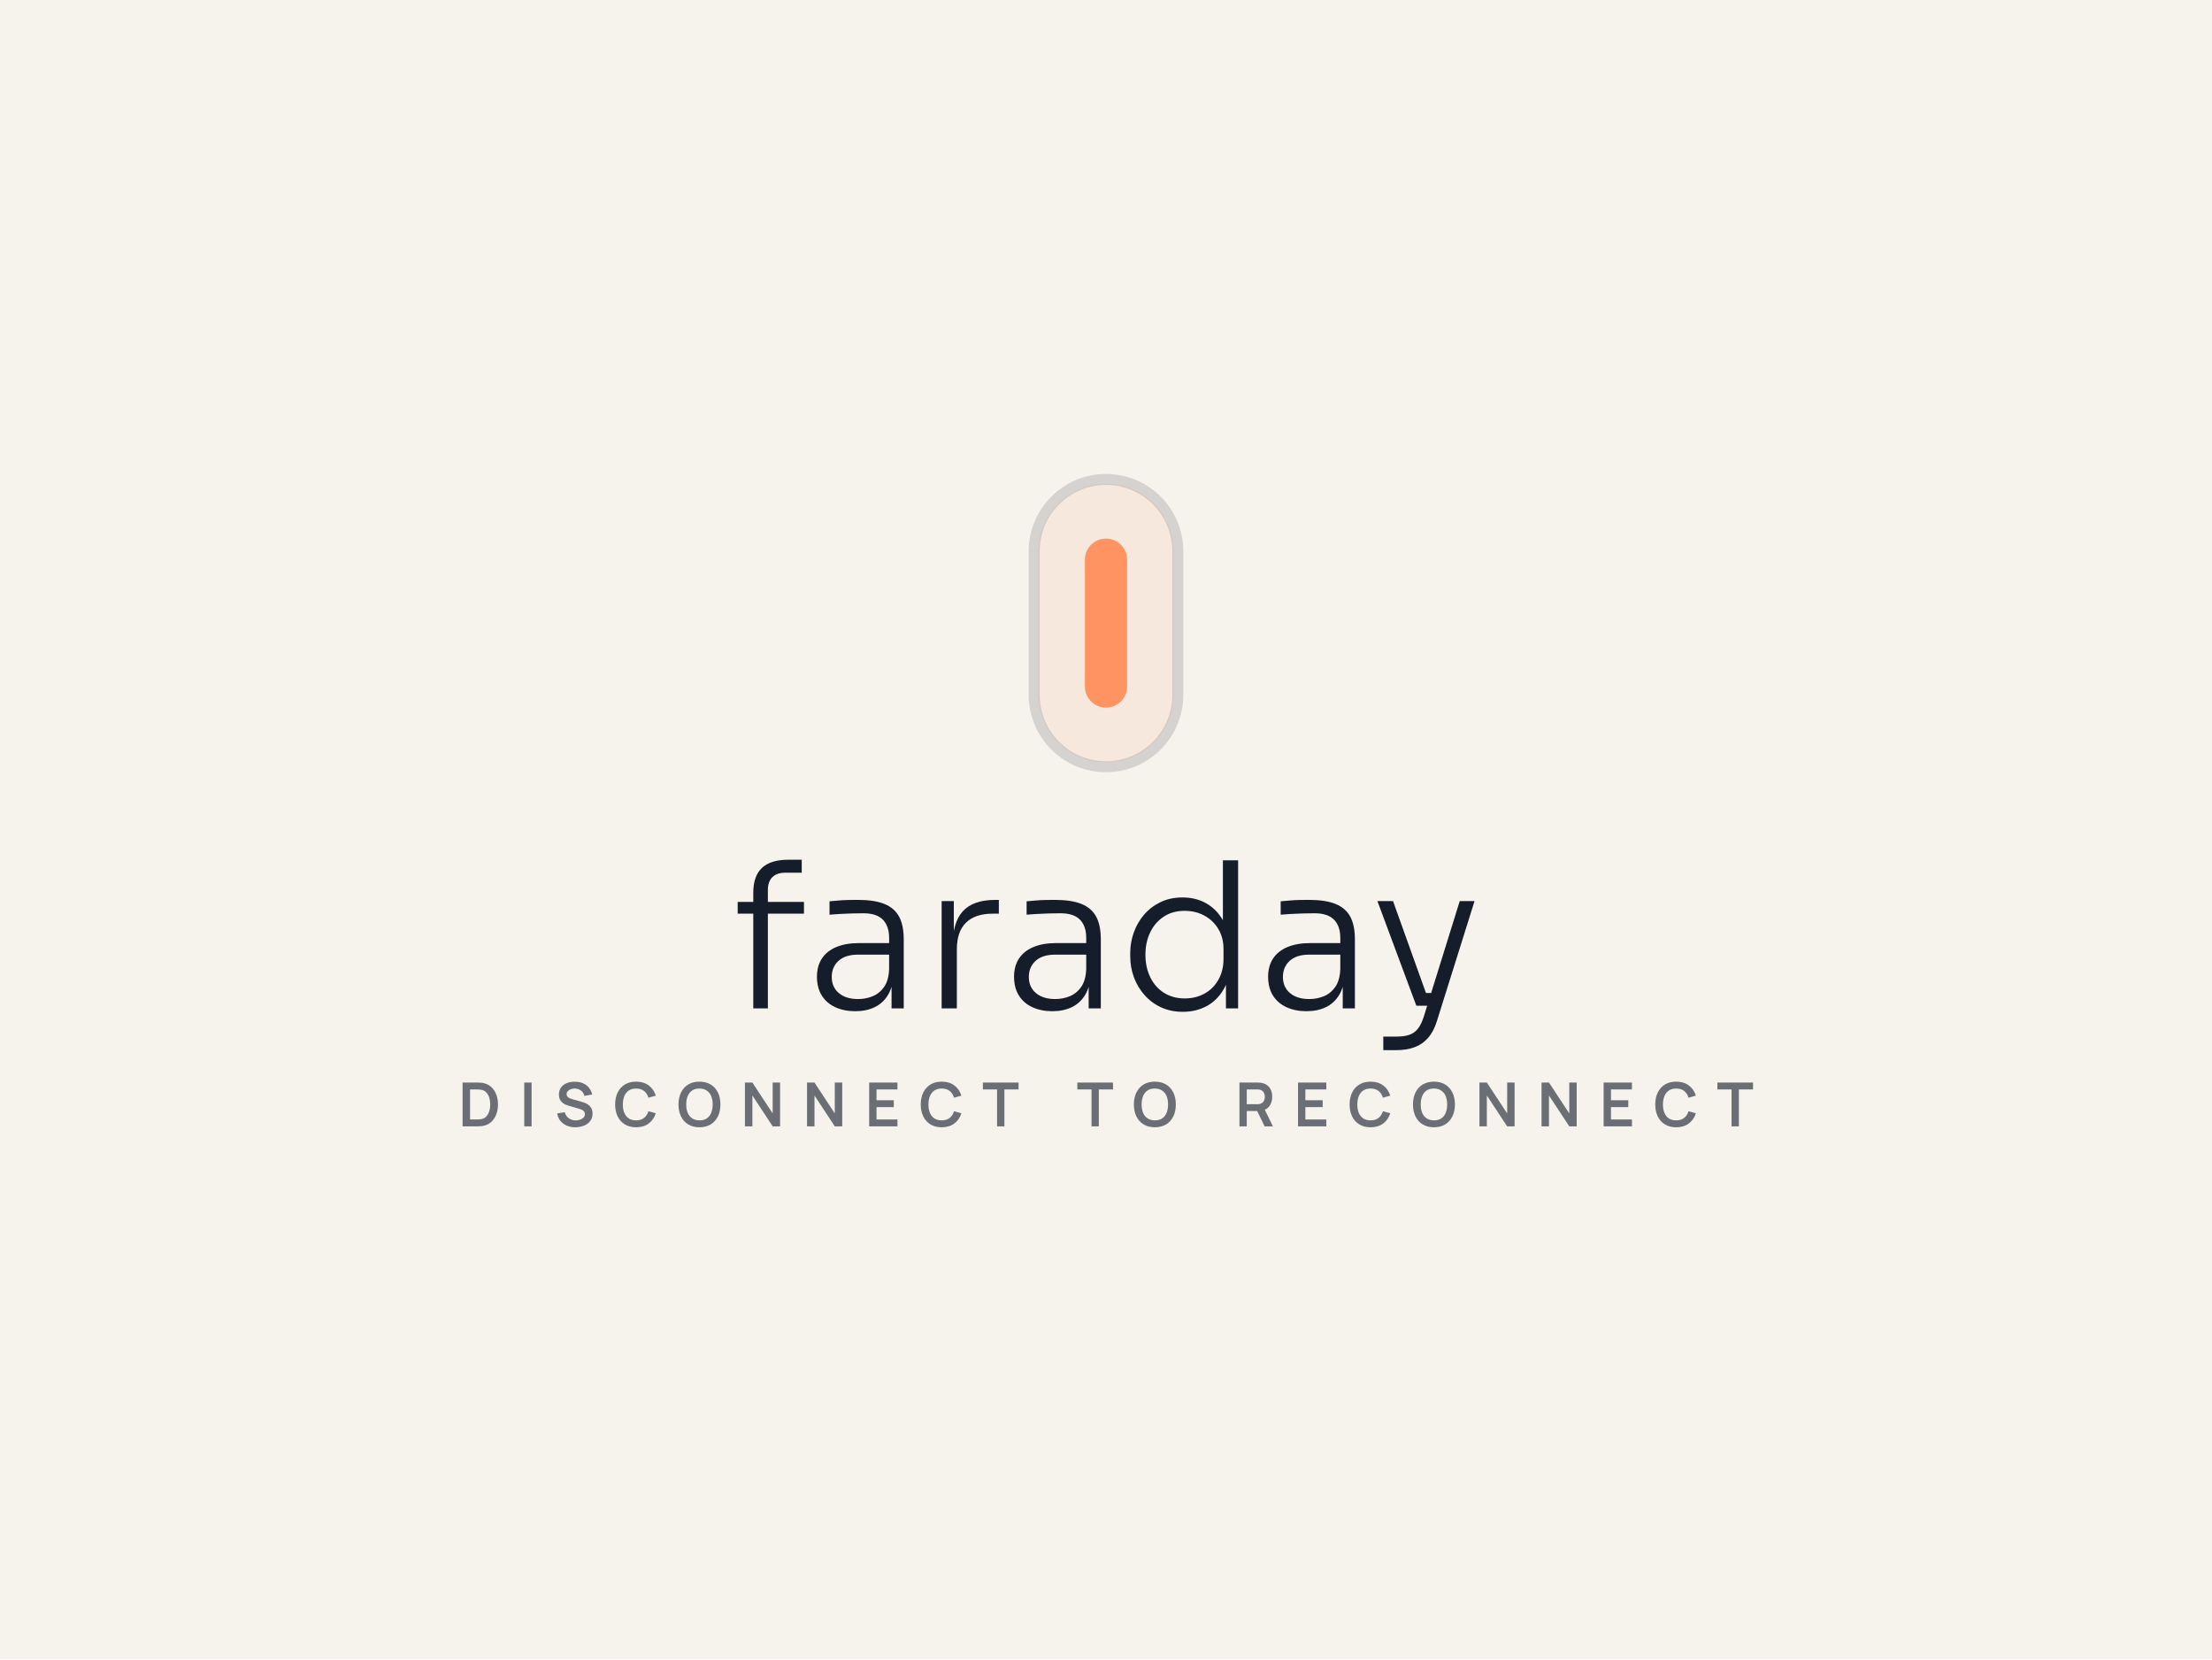
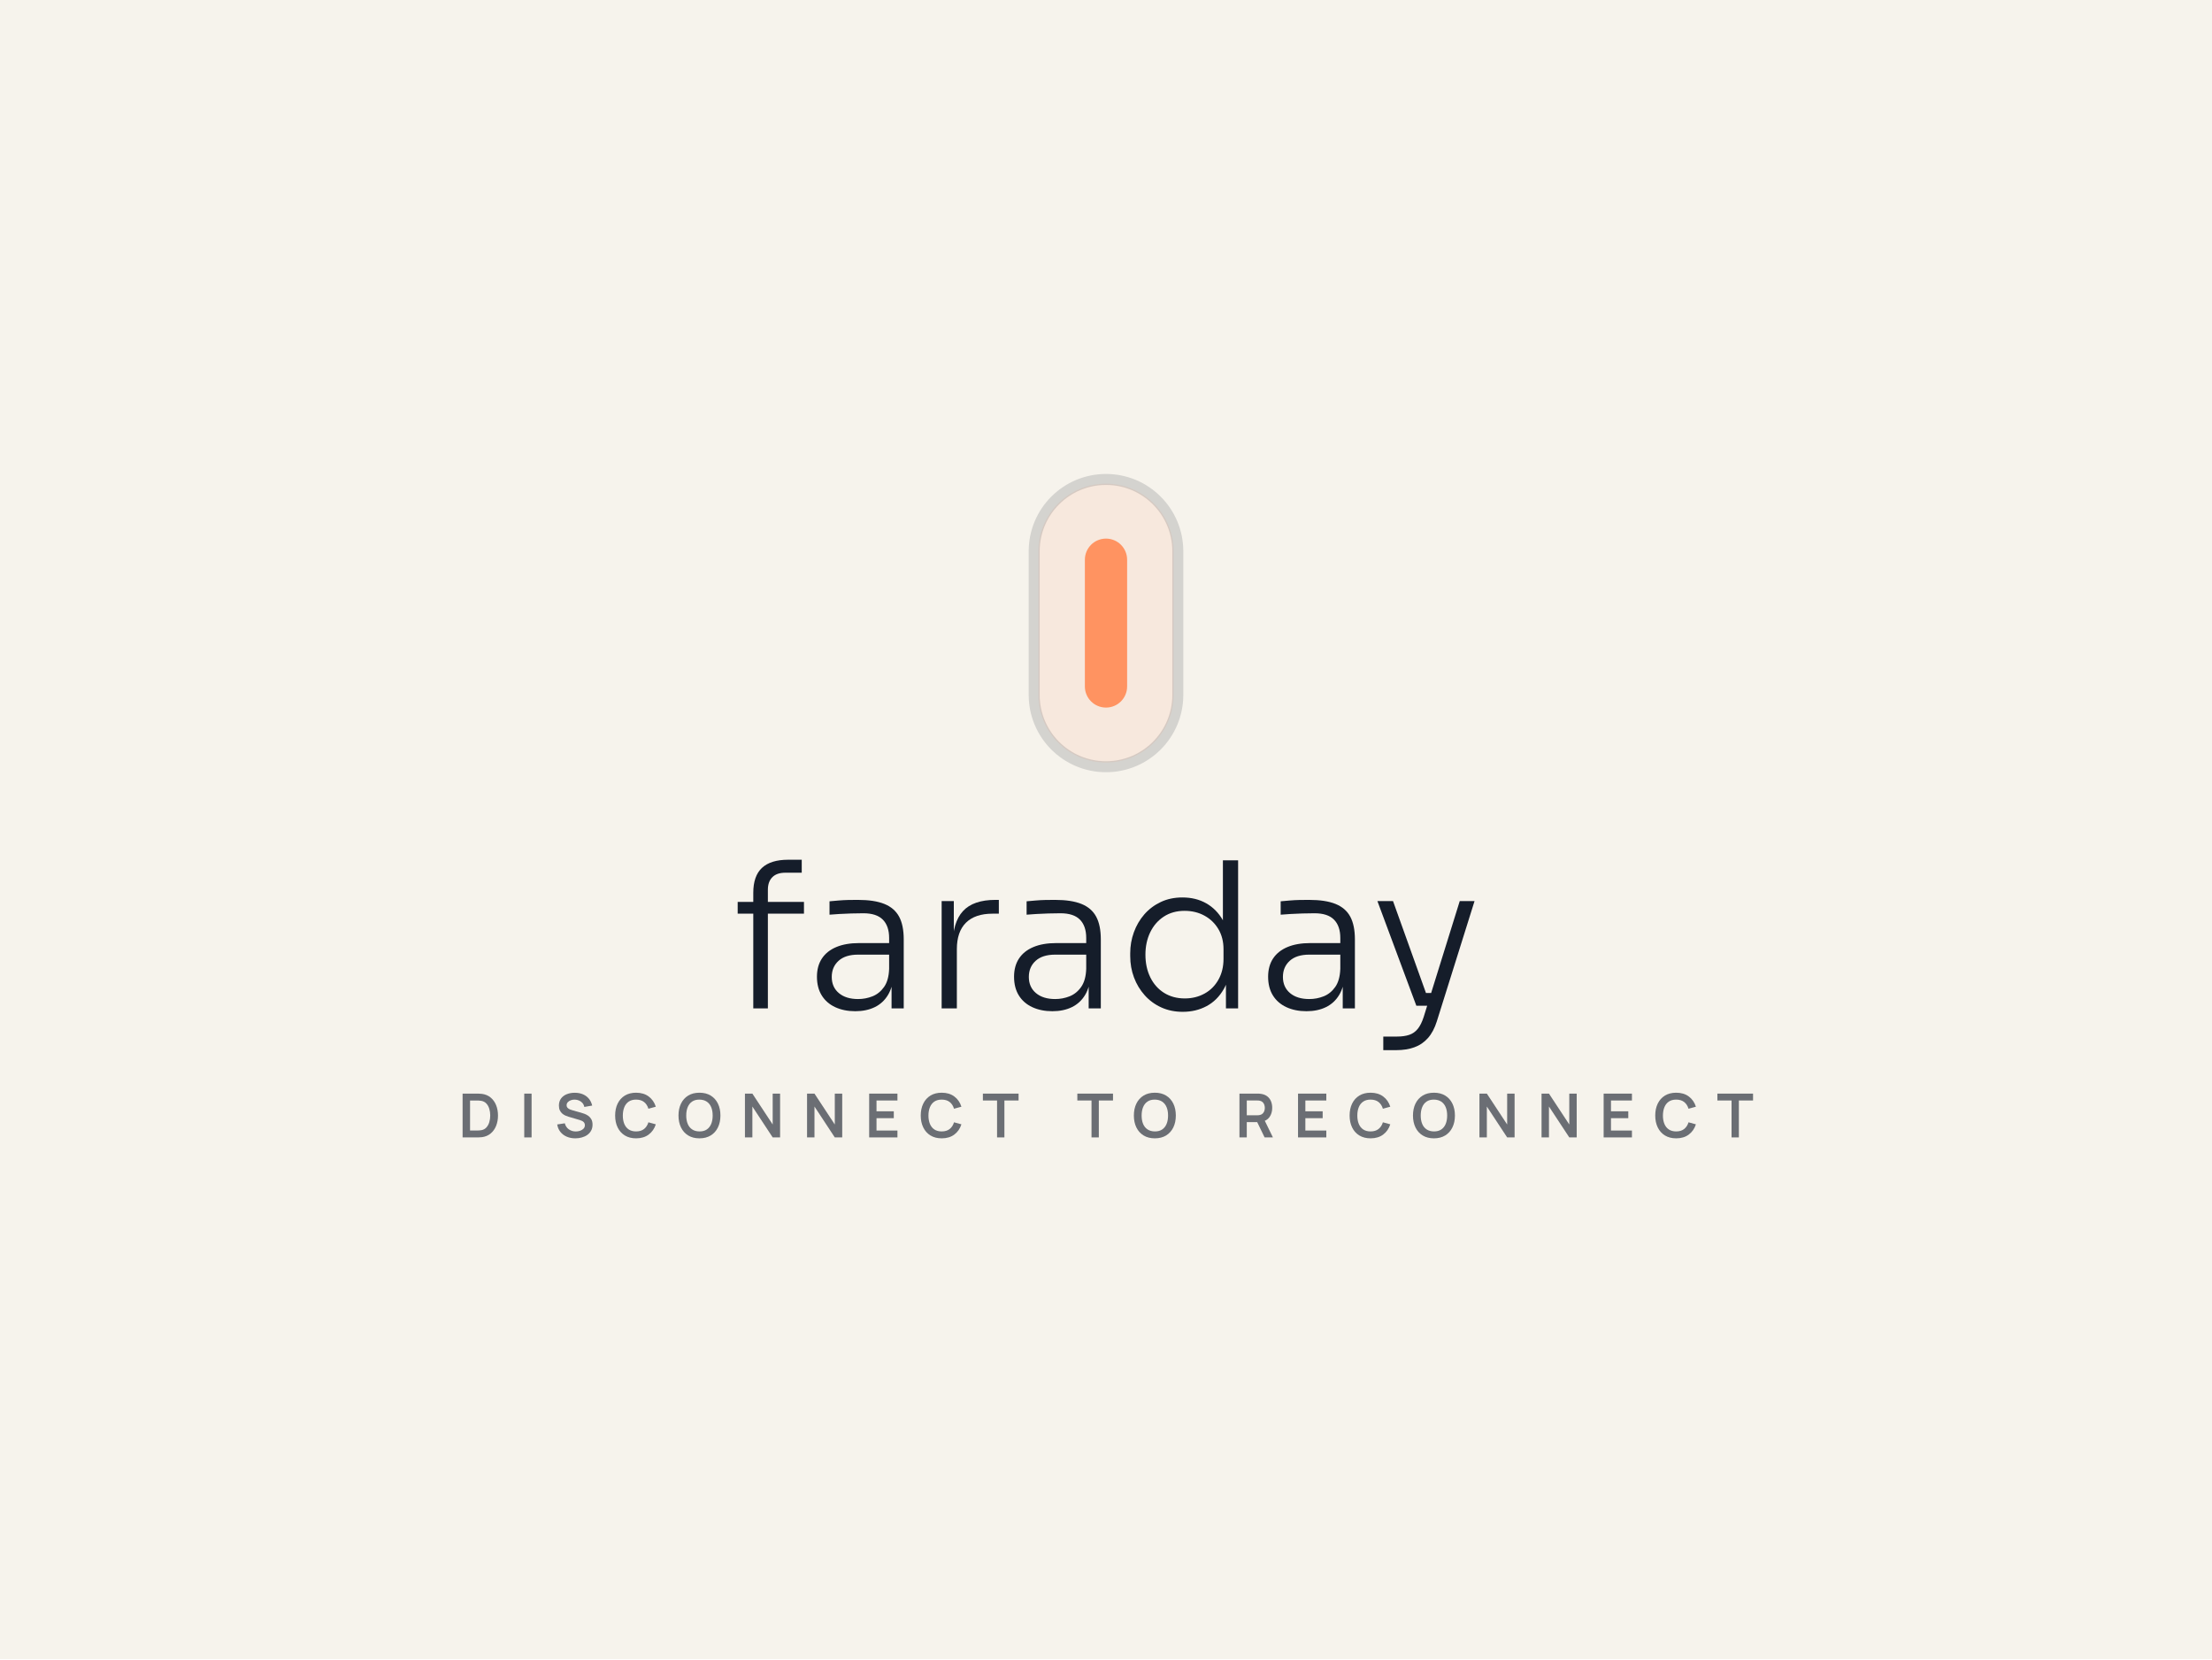
<svg xmlns="http://www.w3.org/2000/svg" width="1200" height="900" viewBox="0 0 1200 900" fill="none">
  <rect width="1200" height="900" fill="#F6F3EC" />
  <g transform="translate(490 228) scale(2.291667)">
    <rect width="96" height="96" rx="26" fill="#F6F3EC" />
    <rect class="led-aura" x="32" y="15" width="32" height="66" rx="16" fill="#FF9361" opacity="0.11" />
    <rect x="31" y="14" width="34" height="68" rx="17" stroke="rgba(21,29,42,.15)" stroke-width="2.6" />
    <rect x="43" y="28" width="10" height="40" rx="5" fill="#FF9361" />
  </g>
  <path d="M416.57 547L408.65 547L408.65 484.30Q408.65 475.17 413.38 470.77Q418.12 466.37 427.57 466.37L427.57 466.37L434.94 466.37L434.94 473.41L426.03 473.41Q421.41 473.41 419.00 475.83Q416.57 478.25 416.57 482.65L416.57 482.65L416.57 547ZM436.15 495.63L400.19 495.63L400.19 489.25L436.15 489.25L436.15 495.63Z" fill="#151D2A" opacity="1" />
  <path d="M490.27 547L483.67 547L483.67 529.51L482.35 529.51L482.35 508.83Q482.35 502.34 478.94 498.88Q475.53 495.41 468.38 495.41L468.38 495.41Q465.08 495.41 461.73 495.52Q458.38 495.63 455.35 495.80Q452.32 495.96 450.01 496.18L450.01 496.18L450.01 488.92Q452.44 488.70 454.96 488.48Q457.50 488.26 460.19 488.20Q462.88 488.15 465.41 488.15L465.41 488.15Q474.32 488.15 479.77 490.35Q485.21 492.55 487.75 497.23Q490.27 501.90 490.27 509.60L490.27 509.60L490.27 547ZM463.98 548.54L463.98 548.54Q457.82 548.54 453.09 546.34Q448.36 544.14 445.78 539.96Q443.19 535.78 443.19 529.84L443.19 529.84Q443.19 524.01 445.89 519.94Q448.58 515.87 453.70 513.73Q458.81 511.58 466.07 511.58L466.07 511.58L483.13 511.58L483.13 517.85L465.52 517.85Q458.59 517.85 454.91 521.21Q451.22 524.56 451.22 529.95L451.22 529.95Q451.22 535.45 455.07 538.70Q458.92 541.94 465.52 541.94L465.52 541.94Q469.59 541.94 473.33 540.46Q477.07 538.97 479.60 535.39Q482.13 531.82 482.35 525.55L482.35 525.55L484.77 528.96Q484.33 535.45 481.69 539.79Q479.05 544.14 474.54 546.34Q470.03 548.54 463.98 548.54Z" fill="#151D2A" opacity="1" />
  <path d="M519.09 547L510.84 547L510.84 488.81L517.44 488.81L517.44 513.12L516.78 513.12Q516.78 500.36 522.39 494.25Q528.00 488.15 540.00 488.15L540.00 488.15L541.87 488.15L541.87 495.63L538.45 495.63Q529.00 495.63 524.04 500.52Q519.09 505.42 519.09 514.88L519.09 514.88L519.09 547Z" fill="#151D2A" opacity="1" />
  <path d="M597.19 547L590.60 547L590.60 529.51L589.27 529.51L589.27 508.83Q589.27 502.34 585.87 498.88Q582.46 495.41 575.30 495.41L575.30 495.41Q572.00 495.41 568.65 495.52Q565.29 495.63 562.27 495.80Q559.25 495.96 556.93 496.18L556.93 496.18L556.93 488.92Q559.36 488.70 561.88 488.48Q564.41 488.26 567.11 488.20Q569.80 488.15 572.34 488.15L572.34 488.15Q581.25 488.15 586.69 490.35Q592.13 492.55 594.66 497.23Q597.19 501.90 597.19 509.60L597.19 509.60L597.19 547ZM570.90 548.54L570.90 548.54Q564.75 548.54 560.01 546.34Q555.28 544.14 552.70 539.96Q550.12 535.78 550.12 529.84L550.12 529.84Q550.12 524.01 552.81 519.94Q555.50 515.87 560.62 513.73Q565.74 511.58 573.00 511.58L573.00 511.58L590.04 511.58L590.04 517.85L572.45 517.85Q565.51 517.85 561.83 521.21Q558.14 524.56 558.14 529.95L558.14 529.95Q558.14 535.45 562.00 538.70Q565.85 541.94 572.45 541.94L572.45 541.94Q576.51 541.94 580.25 540.46Q584.00 538.97 586.52 535.39Q589.05 531.82 589.27 525.55L589.27 525.55L591.69 528.96Q591.25 535.45 588.62 539.79Q585.98 544.14 581.47 546.34Q576.96 548.54 570.90 548.54Z" fill="#151D2A" opacity="1" />
  <path d="M641.63 548.87L641.63 548.87Q635.25 548.87 630.03 546.50Q624.81 544.14 621.01 539.90Q617.22 535.67 615.18 530.23Q613.14 524.78 613.14 518.62L613.14 518.62L613.14 517.08Q613.14 511.14 615.13 505.69Q617.11 500.25 620.79 496.01Q624.48 491.78 629.70 489.31Q634.93 486.83 641.42 486.83L641.42 486.83Q648.79 486.83 654.39 490.02Q660.00 493.21 663.42 499.20Q666.83 505.20 667.05 513.89L667.05 513.89L663.42 507.07L663.42 466.70L671.67 466.70L671.67 547L665.07 547L665.07 521.15L667.71 521.15Q667.49 530.28 663.91 536.50Q660.34 542.71 654.56 545.79Q648.79 548.87 641.63 548.87ZM642.74 541.61L642.74 541.61Q648.68 541.61 653.46 538.97Q658.25 536.33 661.00 531.43Q663.75 526.54 663.75 520.16L663.75 520.16L663.75 514.88Q663.75 508.72 661.00 504.05Q658.25 499.37 653.46 496.73Q648.68 494.09 642.63 494.09L642.63 494.09Q636.13 494.09 631.35 497.23Q626.57 500.36 623.98 505.75Q621.39 511.14 621.39 517.85L621.39 517.85Q621.39 524.78 624.04 530.17Q626.68 535.56 631.51 538.59Q636.36 541.61 642.74 541.61Z" fill="#151D2A" opacity="1" />
  <path d="M735.03 547L728.43 547L728.43 529.51L727.11 529.51L727.11 508.83Q727.11 502.34 723.70 498.88Q720.29 495.41 713.13 495.41L713.13 495.41Q709.84 495.41 706.48 495.52Q703.13 495.63 700.10 495.80Q697.08 495.96 694.76 496.18L694.76 496.18L694.76 488.92Q697.19 488.70 699.72 488.48Q702.25 488.26 704.94 488.20Q707.63 488.15 710.17 488.15L710.17 488.15Q719.08 488.15 724.52 490.35Q729.97 492.55 732.50 497.23Q735.03 501.90 735.03 509.60L735.03 509.60L735.03 547ZM708.74 548.54L708.74 548.54Q702.58 548.54 697.85 546.34Q693.12 544.14 690.53 539.96Q687.95 535.78 687.95 529.84L687.95 529.84Q687.95 524.01 690.64 519.94Q693.34 515.87 698.45 513.73Q703.57 511.58 710.83 511.58L710.83 511.58L727.88 511.58L727.88 517.85L710.28 517.85Q703.35 517.85 699.66 521.21Q695.98 524.56 695.98 529.95L695.98 529.95Q695.98 535.45 699.83 538.70Q703.68 541.94 710.28 541.94L710.28 541.94Q714.35 541.94 718.09 540.46Q721.83 538.97 724.36 535.39Q726.88 531.82 727.11 525.55L727.11 525.55L729.53 528.96Q729.09 535.45 726.45 539.79Q723.81 544.14 719.30 546.34Q714.79 548.54 708.74 548.54Z" fill="#151D2A" opacity="1" />
  <path d="M757.47 569.66L750.43 569.66L750.43 562.29L757.91 562.29Q761.76 562.29 764.51 561.36Q767.26 560.42 769.13 558.11Q771.00 555.80 772.32 551.73L772.32 551.73L791.90 488.81L799.93 488.81L779.47 554.04Q777.71 559.65 774.63 563.12Q771.55 566.58 767.26 568.12Q762.97 569.66 757.47 569.66L757.47 569.66ZM779.80 545.57L769.35 545.57L769.35 538.64L779.80 538.64L779.80 545.57ZM776.06 545.57L768.36 545.57L747.24 488.81L755.71 488.81L776.06 545.57Z" fill="#151D2A" opacity="1" />
-   <path d="M258.53 611L250.96 611L250.96 587.24L258.53 587.24Q258.83 587.24 259.71 587.26Q260.59 587.27 261.42 587.37L261.42 587.37Q264.24 587.74 266.19 589.38Q268.15 591.02 269.16 593.56Q270.16 596.10 270.16 599.12L270.16 599.12Q270.16 602.14 269.16 604.68Q268.15 607.22 266.19 608.86Q264.24 610.50 261.42 610.87L261.42 610.87Q260.61 610.97 259.72 610.98Q258.83 611 258.53 611L258.53 611ZM255.00 590.99L255.00 607.25L258.53 607.25Q259.02 607.25 259.79 607.22Q260.56 607.19 261.15 607.07L261.15 607.07Q262.84 606.76 263.89 605.57Q264.95 604.38 265.45 602.68Q265.95 600.98 265.95 599.12L265.95 599.12Q265.95 597.19 265.44 595.49Q264.93 593.79 263.87 592.64Q262.80 591.48 261.15 591.17L261.15 591.17Q260.56 591.03 259.79 591.01Q259.02 590.99 258.53 590.99L258.53 590.99L255.00 590.99Z" fill="#151D2A" opacity="0.62" />
-   <path d="M288.38 611L284.40 611L284.40 587.24L288.38 587.24L288.38 611Z" fill="#151D2A" opacity="0.62" />
-   <path d="M312.12 611.50L312.12 611.50Q309.52 611.50 307.43 610.59Q305.34 609.68 304.00 607.99Q302.65 606.30 302.29 603.97L302.29 603.97L306.41 603.34Q306.94 605.46 308.58 606.61Q310.23 607.77 312.37 607.77L312.37 607.77Q313.64 607.77 314.76 607.37Q315.89 606.97 316.59 606.22Q317.29 605.46 317.29 604.35L317.29 604.35Q317.29 603.86 317.12 603.43Q316.96 603.01 316.64 602.68Q316.31 602.35 315.81 602.08Q315.31 601.81 314.65 601.61L314.65 601.61L308.51 599.80Q307.72 599.57 306.80 599.18Q305.89 598.79 305.07 598.11Q304.25 597.42 303.73 596.36Q303.21 595.29 303.21 593.72L303.21 593.72Q303.21 591.43 304.38 589.87Q305.54 588.31 307.51 587.54Q309.48 586.76 311.89 586.78L311.89 586.78Q314.33 586.79 316.25 587.61Q318.16 588.43 319.45 589.98Q320.74 591.53 321.26 593.72L321.26 593.72L316.99 594.47Q316.73 593.21 315.98 592.33Q315.23 591.45 314.14 590.99Q313.06 590.52 311.84 590.49L311.84 590.49Q310.66 590.47 309.64 590.85Q308.63 591.22 308.01 591.91Q307.39 592.60 307.39 593.53L307.39 593.53Q307.39 594.40 307.92 594.95Q308.44 595.51 309.23 595.83Q310.01 596.15 310.82 596.36L310.82 596.36L315.08 597.55Q315.95 597.78 317.04 598.18Q318.13 598.58 319.14 599.28Q320.14 599.99 320.79 601.15Q321.45 602.30 321.45 604.09L321.45 604.09Q321.45 605.93 320.68 607.33Q319.91 608.72 318.61 609.65Q317.30 610.57 315.63 611.03Q313.96 611.50 312.12 611.50Z" fill="#151D2A" opacity="0.62" />
-   <path d="M345.08 611.50L345.08 611.50Q341.51 611.50 338.97 609.94Q336.43 608.38 335.07 605.59Q333.71 602.80 333.71 599.12L333.71 599.12Q333.71 595.44 335.07 592.65Q336.43 589.86 338.97 588.30Q341.51 586.75 345.08 586.75L345.08 586.75Q349.18 586.75 351.92 588.80Q354.66 590.85 355.77 594.34L355.77 594.34L351.76 595.44Q351.06 593.11 349.40 591.80Q347.73 590.49 345.08 590.49L345.08 590.49Q342.68 590.49 341.09 591.56Q339.50 592.64 338.70 594.57Q337.90 596.51 337.88 599.12L337.88 599.12Q337.88 601.73 338.68 603.67Q339.48 605.60 341.08 606.68Q342.68 607.75 345.08 607.75L345.08 607.75Q347.73 607.75 349.40 606.43Q351.06 605.11 351.76 602.80L351.76 602.80L355.77 603.90Q354.66 607.39 351.92 609.44Q349.18 611.50 345.08 611.50Z" fill="#151D2A" opacity="0.62" />
-   <path d="M379.45 611.50L379.45 611.50Q375.88 611.50 373.34 609.94Q370.80 608.38 369.44 605.59Q368.08 602.80 368.08 599.12L368.08 599.12Q368.08 595.44 369.44 592.65Q370.80 589.86 373.34 588.30Q375.88 586.75 379.45 586.75L379.45 586.75Q383.01 586.75 385.56 588.30Q388.11 589.86 389.47 592.65Q390.83 595.44 390.83 599.12L390.83 599.12Q390.83 602.80 389.47 605.59Q388.11 608.38 385.56 609.94Q383.01 611.50 379.45 611.50ZM379.45 607.75L379.45 607.75Q381.84 607.77 383.43 606.69Q385.02 605.62 385.82 603.67Q386.62 601.73 386.62 599.12L386.62 599.12Q386.62 596.51 385.82 594.59Q385.02 592.67 383.43 591.60Q381.84 590.52 379.45 590.49L379.45 590.49Q377.05 590.47 375.47 591.55Q373.89 592.62 373.08 594.57Q372.28 596.51 372.28 599.12L372.28 599.12Q372.28 601.73 373.08 603.65Q373.87 605.57 375.46 606.64Q377.05 607.72 379.45 607.75Z" fill="#151D2A" opacity="0.62" />
-   <path d="M408.16 611L404.13 611L404.13 587.24L408.16 587.24L419.18 603.99L419.18 587.24L423.20 587.24L423.20 611L419.18 611L408.16 594.25L408.16 611Z" fill="#151D2A" opacity="0.62" />
-   <path d="M441.85 611L437.82 611L437.82 587.24L441.85 587.24L452.87 603.99L452.87 587.24L456.90 587.24L456.90 611L452.87 611L441.85 594.25L441.85 611Z" fill="#151D2A" opacity="0.62" />
-   <path d="M486.86 611L471.52 611L471.52 587.24L486.86 587.24L486.86 590.97L475.50 590.97L475.50 596.83L484.88 596.83L484.88 600.56L475.50 600.56L475.50 607.27L486.86 607.27L486.86 611Z" fill="#151D2A" opacity="0.62" />
-   <path d="M510.87 611.50L510.87 611.50Q507.31 611.50 504.77 609.94Q502.23 608.38 500.87 605.59Q499.50 602.80 499.50 599.12L499.50 599.12Q499.50 595.44 500.87 592.65Q502.23 589.86 504.77 588.30Q507.31 586.75 510.87 586.75L510.87 586.75Q514.98 586.75 517.72 588.80Q520.46 590.85 521.56 594.34L521.56 594.34L517.55 595.44Q516.86 593.11 515.20 591.80Q513.53 590.49 510.87 590.49L510.87 590.49Q508.48 590.49 506.89 591.56Q505.30 592.64 504.50 594.57Q503.69 596.51 503.68 599.12L503.68 599.12Q503.68 601.73 504.48 603.67Q505.28 605.60 506.88 606.68Q508.48 607.75 510.87 607.75L510.87 607.75Q513.53 607.75 515.20 606.43Q516.86 605.11 517.55 602.80L517.55 602.80L521.56 603.90Q520.46 607.39 517.72 609.44Q514.98 611.50 510.87 611.50Z" fill="#151D2A" opacity="0.62" />
-   <path d="M544.88 611L540.90 611L540.90 590.97L533.21 590.97L533.21 587.24L552.57 587.24L552.57 590.97L544.88 590.97L544.88 611Z" fill="#151D2A" opacity="0.62" />
-   <path d="M596.11 611L592.14 611L592.14 590.97L584.45 590.97L584.45 587.24L603.80 587.24L603.80 590.97L596.11 590.97L596.11 611Z" fill="#151D2A" opacity="0.62" />
-   <path d="M626.49 611.50L626.49 611.50Q622.93 611.50 620.39 609.94Q617.85 608.38 616.48 605.59Q615.12 602.80 615.12 599.12L615.12 599.12Q615.12 595.44 616.48 592.65Q617.85 589.86 620.39 588.30Q622.93 586.75 626.49 586.75L626.49 586.75Q630.06 586.75 632.61 588.30Q635.15 589.86 636.52 592.65Q637.88 595.44 637.88 599.12L637.88 599.12Q637.88 602.80 636.52 605.59Q635.15 608.38 632.61 609.94Q630.06 611.50 626.49 611.50ZM626.49 607.75L626.49 607.75Q628.88 607.77 630.48 606.69Q632.07 605.62 632.87 603.67Q633.67 601.73 633.67 599.12L633.67 599.12Q633.67 596.51 632.87 594.59Q632.07 592.67 630.48 591.60Q628.88 590.52 626.49 590.49L626.49 590.49Q624.10 590.47 622.52 591.55Q620.93 592.62 620.13 594.57Q619.33 596.51 619.33 599.12L619.33 599.12Q619.33 601.73 620.12 603.65Q620.91 605.57 622.51 606.64Q624.10 607.72 626.49 607.75Z" fill="#151D2A" opacity="0.62" />
-   <path d="M676.37 611L672.40 611L672.40 587.24L682.21 587.24Q682.56 587.24 683.11 587.26Q683.65 587.29 684.11 587.37L684.11 587.37Q686.17 587.69 687.52 588.74Q688.86 589.80 689.52 591.41Q690.17 593.01 690.17 594.98L690.17 594.98Q690.17 597.88 688.70 599.97Q687.23 602.06 684.19 602.55L684.19 602.55L682.49 602.70L676.37 602.70L676.37 611ZM690.55 611L686.04 611L681.36 601.33L685.40 600.44L690.55 611ZM676.37 590.97L676.37 598.99L682.05 598.99Q682.38 598.99 682.79 598.96Q683.20 598.92 683.55 598.82L683.55 598.82Q684.54 598.58 685.11 597.95Q685.68 597.32 685.92 596.53Q686.16 595.74 686.16 594.98L686.16 594.98Q686.16 594.22 685.92 593.42Q685.68 592.62 685.11 591.99Q684.54 591.37 683.55 591.12L683.55 591.12Q683.20 591.02 682.79 590.99Q682.38 590.97 682.05 590.97L682.05 590.97L676.37 590.97Z" fill="#151D2A" opacity="0.62" />
-   <path d="M719.52 611L704.18 611L704.18 587.24L719.52 587.24L719.52 590.97L708.15 590.97L708.15 596.83L717.54 596.83L717.54 600.56L708.15 600.56L708.15 607.27L719.52 607.27L719.52 611Z" fill="#151D2A" opacity="0.62" />
-   <path d="M743.53 611.50L743.53 611.50Q739.97 611.50 737.43 609.94Q734.88 608.38 733.52 605.59Q732.16 602.80 732.16 599.12L732.16 599.12Q732.16 595.44 733.52 592.65Q734.88 589.86 737.43 588.30Q739.97 586.75 743.53 586.75L743.53 586.75Q747.64 586.75 750.38 588.80Q753.12 590.85 754.22 594.34L754.22 594.34L750.21 595.44Q749.52 593.11 747.85 591.80Q746.19 590.49 743.53 590.49L743.53 590.49Q741.14 590.49 739.55 591.56Q737.95 592.64 737.15 594.57Q736.35 596.51 736.34 599.12L736.34 599.12Q736.34 601.73 737.14 603.67Q737.94 605.60 739.54 606.68Q741.14 607.75 743.53 607.75L743.53 607.75Q746.19 607.75 747.85 606.43Q749.52 605.11 750.21 602.80L750.21 602.80L754.22 603.90Q753.12 607.39 750.38 609.44Q747.64 611.50 743.53 611.50Z" fill="#151D2A" opacity="0.62" />
-   <path d="M777.90 611.50L777.90 611.50Q774.34 611.50 771.80 609.94Q769.25 608.38 767.89 605.59Q766.53 602.80 766.53 599.12L766.53 599.12Q766.53 595.44 767.89 592.65Q769.25 589.86 771.80 588.30Q774.34 586.75 777.90 586.75L777.90 586.75Q781.46 586.75 784.01 588.30Q786.56 589.86 787.92 592.65Q789.29 595.44 789.29 599.12L789.29 599.12Q789.29 602.80 787.92 605.59Q786.56 608.38 784.01 609.94Q781.46 611.50 777.90 611.50ZM777.90 607.75L777.90 607.75Q780.29 607.77 781.89 606.69Q783.48 605.62 784.28 603.67Q785.08 601.73 785.08 599.12L785.08 599.12Q785.08 596.51 784.28 594.59Q783.48 592.67 781.89 591.60Q780.29 590.52 777.90 590.49L777.90 590.49Q775.51 590.47 773.92 591.55Q772.34 592.62 771.54 594.57Q770.74 596.51 770.74 599.12L770.74 599.12Q770.74 601.73 771.53 603.65Q772.32 605.57 773.92 606.64Q775.51 607.72 777.90 607.75Z" fill="#151D2A" opacity="0.62" />
-   <path d="M806.61 611L802.59 611L802.59 587.24L806.61 587.24L817.63 603.99L817.63 587.24L821.66 587.24L821.66 611L817.63 611L806.61 594.25L806.61 611Z" fill="#151D2A" opacity="0.62" />
-   <path d="M840.31 611L836.28 611L836.28 587.24L840.31 587.24L851.33 603.99L851.33 587.24L855.35 587.24L855.35 611L851.33 611L840.31 594.25L840.31 611Z" fill="#151D2A" opacity="0.62" />
-   <path d="M885.32 611L869.97 611L869.97 587.24L885.32 587.24L885.32 590.97L873.95 590.97L873.95 596.83L883.34 596.83L883.34 600.56L873.95 600.56L873.95 607.27L885.32 607.27L885.32 611Z" fill="#151D2A" opacity="0.62" />
-   <path d="M909.33 611.50L909.33 611.50Q905.76 611.50 903.22 609.94Q900.68 608.38 899.32 605.59Q897.96 602.80 897.96 599.12L897.96 599.12Q897.96 595.44 899.32 592.65Q900.68 589.86 903.22 588.30Q905.76 586.75 909.33 586.75L909.33 586.75Q913.44 586.75 916.17 588.80Q918.91 590.85 920.02 594.34L920.02 594.34L916.01 595.44Q915.32 593.11 913.65 591.80Q911.98 590.49 909.33 590.49L909.33 590.49Q906.93 590.49 905.34 591.56Q903.75 592.64 902.95 594.57Q902.15 596.51 902.13 599.12L902.13 599.12Q902.13 601.73 902.93 603.67Q903.73 605.60 905.33 606.68Q906.93 607.75 909.33 607.75L909.33 607.75Q911.98 607.75 913.65 606.43Q915.32 605.11 916.01 602.80L916.01 602.80L920.02 603.90Q918.91 607.39 916.17 609.44Q913.44 611.50 909.33 611.50Z" fill="#151D2A" opacity="0.62" />
-   <path d="M943.33 611L939.36 611L939.36 590.97L931.67 590.97L931.67 587.24L951.02 587.24L951.02 590.97L943.33 590.97L943.33 611Z" fill="#151D2A" opacity="0.62" />
+   <path d="M258.53 617L250.96 617L250.96 593.24L258.53 593.24Q258.83 593.24 259.71 593.26Q260.59 593.27 261.42 593.37L261.42 593.37Q264.24 593.74 266.19 595.38Q268.15 597.02 269.16 599.56Q270.16 602.10 270.16 605.12L270.16 605.12Q270.16 608.14 269.16 610.68Q268.15 613.22 266.19 614.86Q264.24 616.50 261.42 616.87L261.42 616.87Q260.61 616.97 259.72 616.98Q258.83 617 258.53 617L258.53 617ZM255.00 596.99L255.00 613.25L258.53 613.25Q259.02 613.25 259.79 613.22Q260.56 613.19 261.15 613.07L261.15 613.07Q262.84 612.76 263.89 611.57Q264.95 610.38 265.45 608.68Q265.95 606.98 265.95 605.12L265.95 605.12Q265.95 603.19 265.44 601.49Q264.93 599.79 263.87 598.64Q262.80 597.48 261.15 597.17L261.15 597.17Q260.56 597.03 259.79 597.01Q259.02 596.99 258.53 596.99L258.53 596.99L255.00 596.99Z" fill="#151D2A" opacity="0.62" />
+   <path d="M288.38 617L284.40 617L284.40 593.24L288.38 593.24L288.38 617Z" fill="#151D2A" opacity="0.62" />
+   <path d="M312.12 617.50L312.12 617.50Q309.52 617.50 307.43 616.59Q305.34 615.68 304.00 613.99Q302.65 612.30 302.29 609.97L302.29 609.97L306.41 609.34Q306.94 611.46 308.58 612.61Q310.23 613.77 312.37 613.77L312.37 613.77Q313.64 613.77 314.76 613.37Q315.89 612.97 316.59 612.22Q317.29 611.46 317.29 610.35L317.29 610.35Q317.29 609.86 317.12 609.43Q316.96 609.01 316.64 608.68Q316.31 608.35 315.81 608.08Q315.31 607.81 314.65 607.61L314.65 607.61L308.51 605.80Q307.72 605.57 306.80 605.18Q305.89 604.79 305.07 604.11Q304.25 603.42 303.73 602.36Q303.21 601.29 303.21 599.72L303.21 599.72Q303.21 597.43 304.38 595.87Q305.54 594.31 307.51 593.54Q309.48 592.76 311.89 592.78L311.89 592.78Q314.33 592.79 316.25 593.61Q318.16 594.43 319.45 595.98Q320.74 597.53 321.26 599.72L321.26 599.72L316.99 600.47Q316.73 599.21 315.98 598.33Q315.23 597.45 314.14 596.99Q313.06 596.52 311.84 596.49L311.84 596.49Q310.66 596.47 309.64 596.85Q308.63 597.22 308.01 597.91Q307.39 598.60 307.39 599.53L307.39 599.53Q307.39 600.40 307.92 600.95Q308.44 601.51 309.23 601.83Q310.01 602.15 310.82 602.36L310.82 602.36L315.08 603.55Q315.95 603.78 317.04 604.18Q318.13 604.58 319.14 605.28Q320.14 605.99 320.79 607.15Q321.45 608.30 321.45 610.09L321.45 610.09Q321.45 611.93 320.68 613.33Q319.91 614.72 318.61 615.65Q317.30 616.57 315.63 617.03Q313.96 617.50 312.12 617.50Z" fill="#151D2A" opacity="0.62" />
+   <path d="M345.08 617.50L345.08 617.50Q341.51 617.50 338.97 615.94Q336.43 614.38 335.07 611.59Q333.71 608.80 333.71 605.12L333.71 605.12Q333.71 601.44 335.07 598.65Q336.43 595.86 338.97 594.30Q341.51 592.75 345.08 592.75L345.08 592.75Q349.18 592.75 351.92 594.80Q354.66 596.85 355.77 600.34L355.77 600.34L351.76 601.44Q351.06 599.11 349.40 597.80Q347.73 596.49 345.08 596.49L345.08 596.49Q342.68 596.49 341.09 597.56Q339.50 598.64 338.70 600.57Q337.90 602.51 337.88 605.12L337.88 605.12Q337.88 607.73 338.68 609.67Q339.48 611.60 341.08 612.68Q342.68 613.75 345.08 613.75L345.08 613.75Q347.73 613.75 349.40 612.43Q351.06 611.11 351.76 608.80L351.76 608.80L355.77 609.90Q354.66 613.39 351.92 615.44Q349.18 617.50 345.08 617.50Z" fill="#151D2A" opacity="0.62" />
+   <path d="M379.45 617.50L379.45 617.50Q375.88 617.50 373.34 615.94Q370.80 614.38 369.44 611.59Q368.08 608.80 368.08 605.12L368.08 605.12Q368.08 601.44 369.44 598.65Q370.80 595.86 373.34 594.30Q375.88 592.75 379.45 592.75L379.45 592.75Q383.01 592.75 385.56 594.30Q388.11 595.86 389.47 598.65Q390.83 601.44 390.83 605.12L390.83 605.12Q390.83 608.80 389.47 611.59Q388.11 614.38 385.56 615.94Q383.01 617.50 379.45 617.50ZM379.45 613.75L379.45 613.75Q381.84 613.77 383.43 612.69Q385.02 611.62 385.82 609.67Q386.62 607.73 386.62 605.12L386.62 605.12Q386.62 602.51 385.82 600.59Q385.02 598.67 383.43 597.60Q381.84 596.52 379.45 596.49L379.45 596.49Q377.05 596.47 375.47 597.55Q373.89 598.62 373.08 600.57Q372.28 602.51 372.28 605.12L372.28 605.12Q372.28 607.73 373.08 609.65Q373.87 611.57 375.46 612.64Q377.05 613.72 379.45 613.75Z" fill="#151D2A" opacity="0.62" />
+   <path d="M408.16 617L404.13 617L404.13 593.24L408.16 593.24L419.18 609.99L419.18 593.24L423.20 593.24L423.20 617L419.18 617L408.16 600.25L408.16 617Z" fill="#151D2A" opacity="0.62" />
+   <path d="M441.85 617L437.82 617L437.82 593.24L441.85 593.24L452.87 609.99L452.87 593.24L456.90 593.24L456.90 617L452.87 617L441.85 600.25L441.85 617Z" fill="#151D2A" opacity="0.62" />
+   <path d="M486.86 617L471.52 617L471.52 593.24L486.86 593.24L486.86 596.97L475.50 596.97L475.50 602.83L484.88 602.83L484.88 606.56L475.50 606.56L475.50 613.27L486.86 613.27L486.86 617Z" fill="#151D2A" opacity="0.62" />
+   <path d="M510.87 617.50L510.87 617.50Q507.31 617.50 504.77 615.94Q502.23 614.38 500.87 611.59Q499.50 608.80 499.50 605.12L499.50 605.12Q499.50 601.44 500.87 598.65Q502.23 595.86 504.77 594.30Q507.31 592.75 510.87 592.75L510.87 592.75Q514.98 592.75 517.72 594.80Q520.46 596.85 521.56 600.34L521.56 600.34L517.55 601.44Q516.86 599.11 515.20 597.80Q513.53 596.49 510.87 596.49L510.87 596.49Q508.48 596.49 506.89 597.56Q505.30 598.64 504.50 600.57Q503.69 602.51 503.68 605.12L503.68 605.12Q503.68 607.73 504.48 609.67Q505.28 611.60 506.88 612.68Q508.48 613.75 510.87 613.75L510.87 613.75Q513.53 613.75 515.20 612.43Q516.86 611.11 517.55 608.80L517.55 608.80L521.56 609.90Q520.46 613.39 517.72 615.44Q514.98 617.50 510.87 617.50Z" fill="#151D2A" opacity="0.62" />
+   <path d="M544.88 617L540.90 617L540.90 596.97L533.21 596.97L533.21 593.24L552.57 593.24L552.57 596.97L544.88 596.97L544.88 617Z" fill="#151D2A" opacity="0.62" />
+   <path d="M596.11 617L592.14 617L592.14 596.97L584.45 596.97L584.45 593.24L603.80 593.24L603.80 596.97L596.11 596.97L596.11 617Z" fill="#151D2A" opacity="0.62" />
+   <path d="M626.49 617.50L626.49 617.50Q622.93 617.50 620.39 615.94Q617.85 614.38 616.48 611.59Q615.12 608.80 615.12 605.12L615.12 605.12Q615.12 601.44 616.48 598.65Q617.85 595.86 620.39 594.30Q622.93 592.75 626.49 592.75L626.49 592.75Q630.06 592.75 632.61 594.30Q635.15 595.86 636.52 598.65Q637.88 601.44 637.88 605.12L637.88 605.12Q637.88 608.80 636.52 611.59Q635.15 614.38 632.61 615.94Q630.06 617.50 626.49 617.50ZM626.49 613.75L626.49 613.75Q628.88 613.77 630.48 612.69Q632.07 611.62 632.87 609.67Q633.67 607.73 633.67 605.12L633.67 605.12Q633.67 602.51 632.87 600.59Q632.07 598.67 630.48 597.60Q628.88 596.52 626.49 596.49L626.49 596.49Q624.10 596.47 622.52 597.55Q620.93 598.62 620.13 600.57Q619.33 602.51 619.33 605.12L619.33 605.12Q619.33 607.73 620.12 609.65Q620.91 611.57 622.51 612.64Q624.10 613.72 626.49 613.75Z" fill="#151D2A" opacity="0.62" />
+   <path d="M676.37 617L672.40 617L672.40 593.24L682.21 593.24Q682.56 593.24 683.11 593.26Q683.65 593.29 684.11 593.37L684.11 593.37Q686.17 593.69 687.52 594.74Q688.86 595.80 689.52 597.41Q690.17 599.01 690.17 600.98L690.17 600.98Q690.17 603.88 688.70 605.97Q687.23 608.06 684.19 608.55L684.19 608.55L682.49 608.70L676.37 608.70L676.37 617ZM690.55 617L686.04 617L681.36 607.33L685.40 606.44L690.55 617ZM676.37 596.97L676.37 604.99L682.05 604.99Q682.38 604.99 682.79 604.96Q683.20 604.92 683.55 604.82L683.55 604.82Q684.54 604.58 685.11 603.95Q685.68 603.32 685.92 602.53Q686.16 601.74 686.16 600.98L686.16 600.98Q686.16 600.22 685.92 599.42Q685.68 598.62 685.11 597.99Q684.54 597.37 683.55 597.12L683.55 597.12Q683.20 597.02 682.79 596.99Q682.38 596.97 682.05 596.97L682.05 596.97L676.37 596.97Z" fill="#151D2A" opacity="0.62" />
+   <path d="M719.52 617L704.18 617L704.18 593.24L719.52 593.24L719.52 596.97L708.15 596.97L708.15 602.83L717.54 602.83L717.54 606.56L708.15 606.56L708.15 613.27L719.52 613.27L719.52 617Z" fill="#151D2A" opacity="0.62" />
+   <path d="M743.53 617.50L743.53 617.50Q739.97 617.50 737.43 615.94Q734.88 614.38 733.52 611.59Q732.16 608.80 732.16 605.12L732.16 605.12Q732.16 601.44 733.52 598.65Q734.88 595.86 737.43 594.30Q739.97 592.75 743.53 592.75L743.53 592.75Q747.64 592.75 750.38 594.80Q753.12 596.85 754.22 600.34L754.22 600.34L750.21 601.44Q749.52 599.11 747.85 597.80Q746.19 596.49 743.53 596.49L743.53 596.49Q741.14 596.49 739.55 597.56Q737.95 598.64 737.15 600.57Q736.35 602.51 736.34 605.12L736.34 605.12Q736.34 607.73 737.14 609.67Q737.94 611.60 739.54 612.68Q741.14 613.75 743.53 613.75L743.53 613.75Q746.19 613.75 747.85 612.43Q749.52 611.11 750.21 608.80L750.21 608.80L754.22 609.90Q753.12 613.39 750.38 615.44Q747.64 617.50 743.53 617.50Z" fill="#151D2A" opacity="0.62" />
+   <path d="M777.90 617.50L777.90 617.50Q774.34 617.50 771.80 615.94Q769.25 614.38 767.89 611.59Q766.53 608.80 766.53 605.12L766.53 605.12Q766.53 601.44 767.89 598.65Q769.25 595.86 771.80 594.30Q774.34 592.75 777.90 592.75L777.90 592.75Q781.46 592.75 784.01 594.30Q786.56 595.86 787.92 598.65Q789.29 601.44 789.29 605.12L789.29 605.12Q789.29 608.80 787.92 611.59Q786.56 614.38 784.01 615.94Q781.46 617.50 777.90 617.50ZM777.90 613.75L777.90 613.75Q780.29 613.77 781.89 612.69Q783.48 611.62 784.28 609.67Q785.08 607.73 785.08 605.12L785.08 605.12Q785.08 602.51 784.28 600.59Q783.48 598.67 781.89 597.60Q780.29 596.52 777.90 596.49L777.90 596.49Q775.51 596.47 773.92 597.55Q772.34 598.62 771.54 600.57Q770.74 602.51 770.74 605.12L770.74 605.12Q770.74 607.73 771.53 609.65Q772.32 611.57 773.92 612.64Q775.51 613.72 777.90 613.75Z" fill="#151D2A" opacity="0.62" />
+   <path d="M806.61 617L802.59 617L802.59 593.24L806.61 593.24L817.63 609.99L817.63 593.24L821.66 593.24L821.66 617L817.63 617L806.61 600.25L806.61 617Z" fill="#151D2A" opacity="0.62" />
+   <path d="M840.31 617L836.28 617L836.28 593.24L840.31 593.24L851.33 609.99L851.33 593.24L855.35 593.24L855.35 617L851.33 617L840.31 600.25L840.31 617Z" fill="#151D2A" opacity="0.62" />
+   <path d="M885.32 617L869.97 617L869.97 593.24L885.32 593.24L885.32 596.97L873.95 596.97L873.95 602.83L883.34 602.83L883.34 606.56L873.95 606.56L873.95 613.27L885.32 613.27L885.32 617Z" fill="#151D2A" opacity="0.62" />
+   <path d="M909.33 617.50L909.33 617.50Q905.76 617.50 903.22 615.94Q900.68 614.38 899.32 611.59Q897.96 608.80 897.96 605.12L897.96 605.12Q897.96 601.44 899.32 598.65Q900.68 595.86 903.22 594.30Q905.76 592.75 909.33 592.75L909.33 592.75Q913.44 592.75 916.17 594.80Q918.91 596.85 920.02 600.34L920.02 600.34L916.01 601.44Q915.32 599.11 913.65 597.80Q911.98 596.49 909.33 596.49L909.33 596.49Q906.93 596.49 905.34 597.56Q903.75 598.64 902.95 600.57Q902.15 602.51 902.13 605.12L902.13 605.12Q902.13 607.73 902.93 609.67Q903.73 611.60 905.33 612.68Q906.93 613.75 909.33 613.75L909.33 613.75Q911.98 613.75 913.65 612.43Q915.32 611.11 916.01 608.80L916.01 608.80L920.02 609.90Q918.91 613.39 916.17 615.44Q913.44 617.50 909.33 617.50Z" fill="#151D2A" opacity="0.62" />
+   <path d="M943.33 617L939.36 617L939.36 596.97L931.67 596.97L931.67 593.24L951.02 593.24L951.02 596.97L943.33 596.97L943.33 617Z" fill="#151D2A" opacity="0.62" />
</svg>
